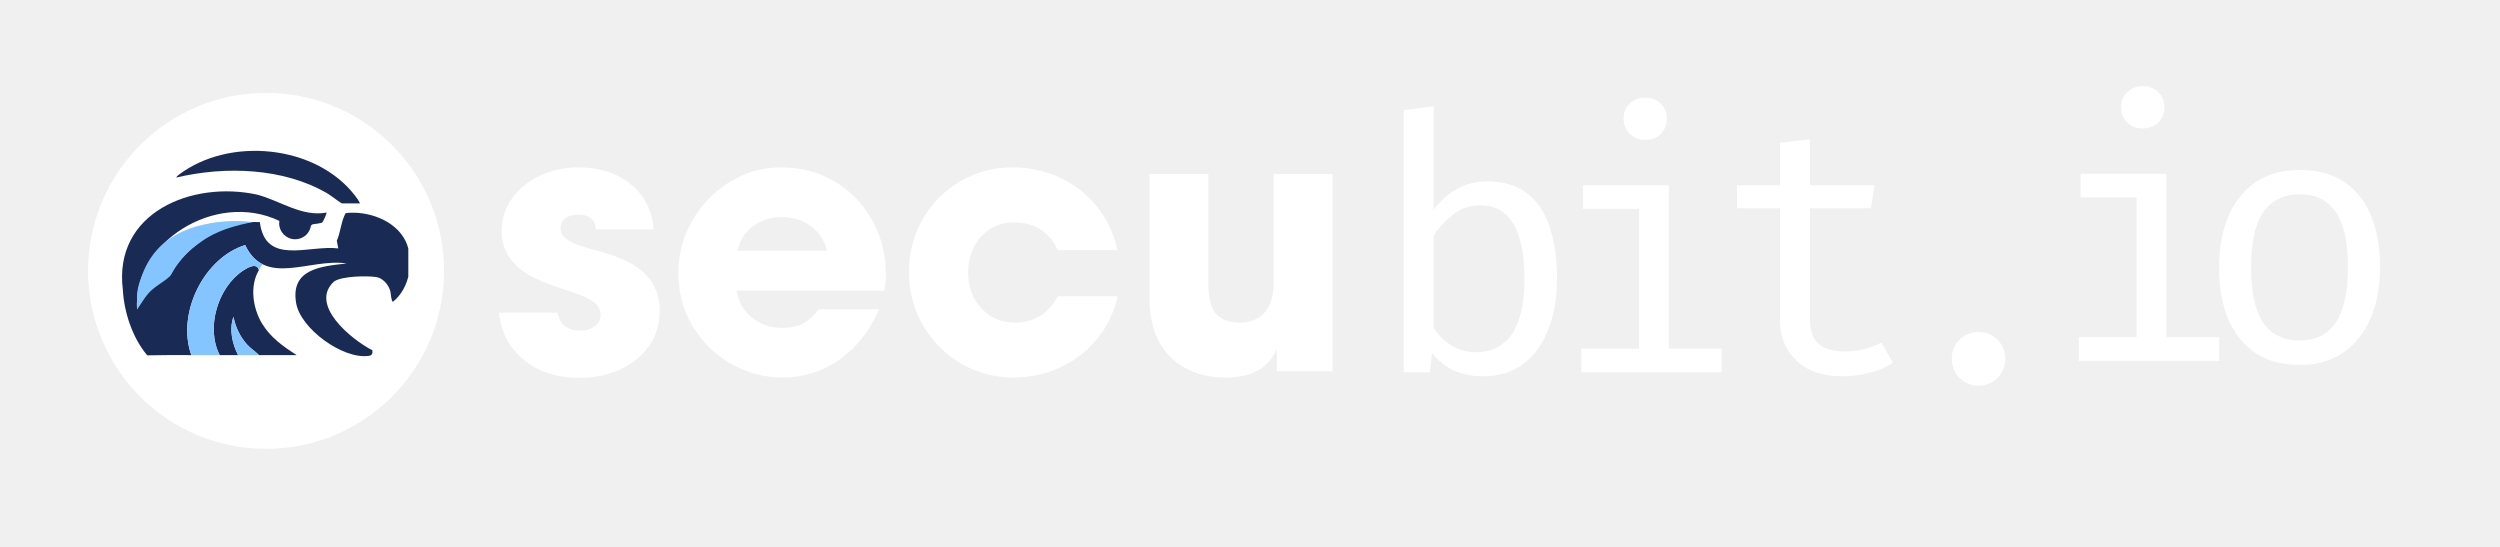
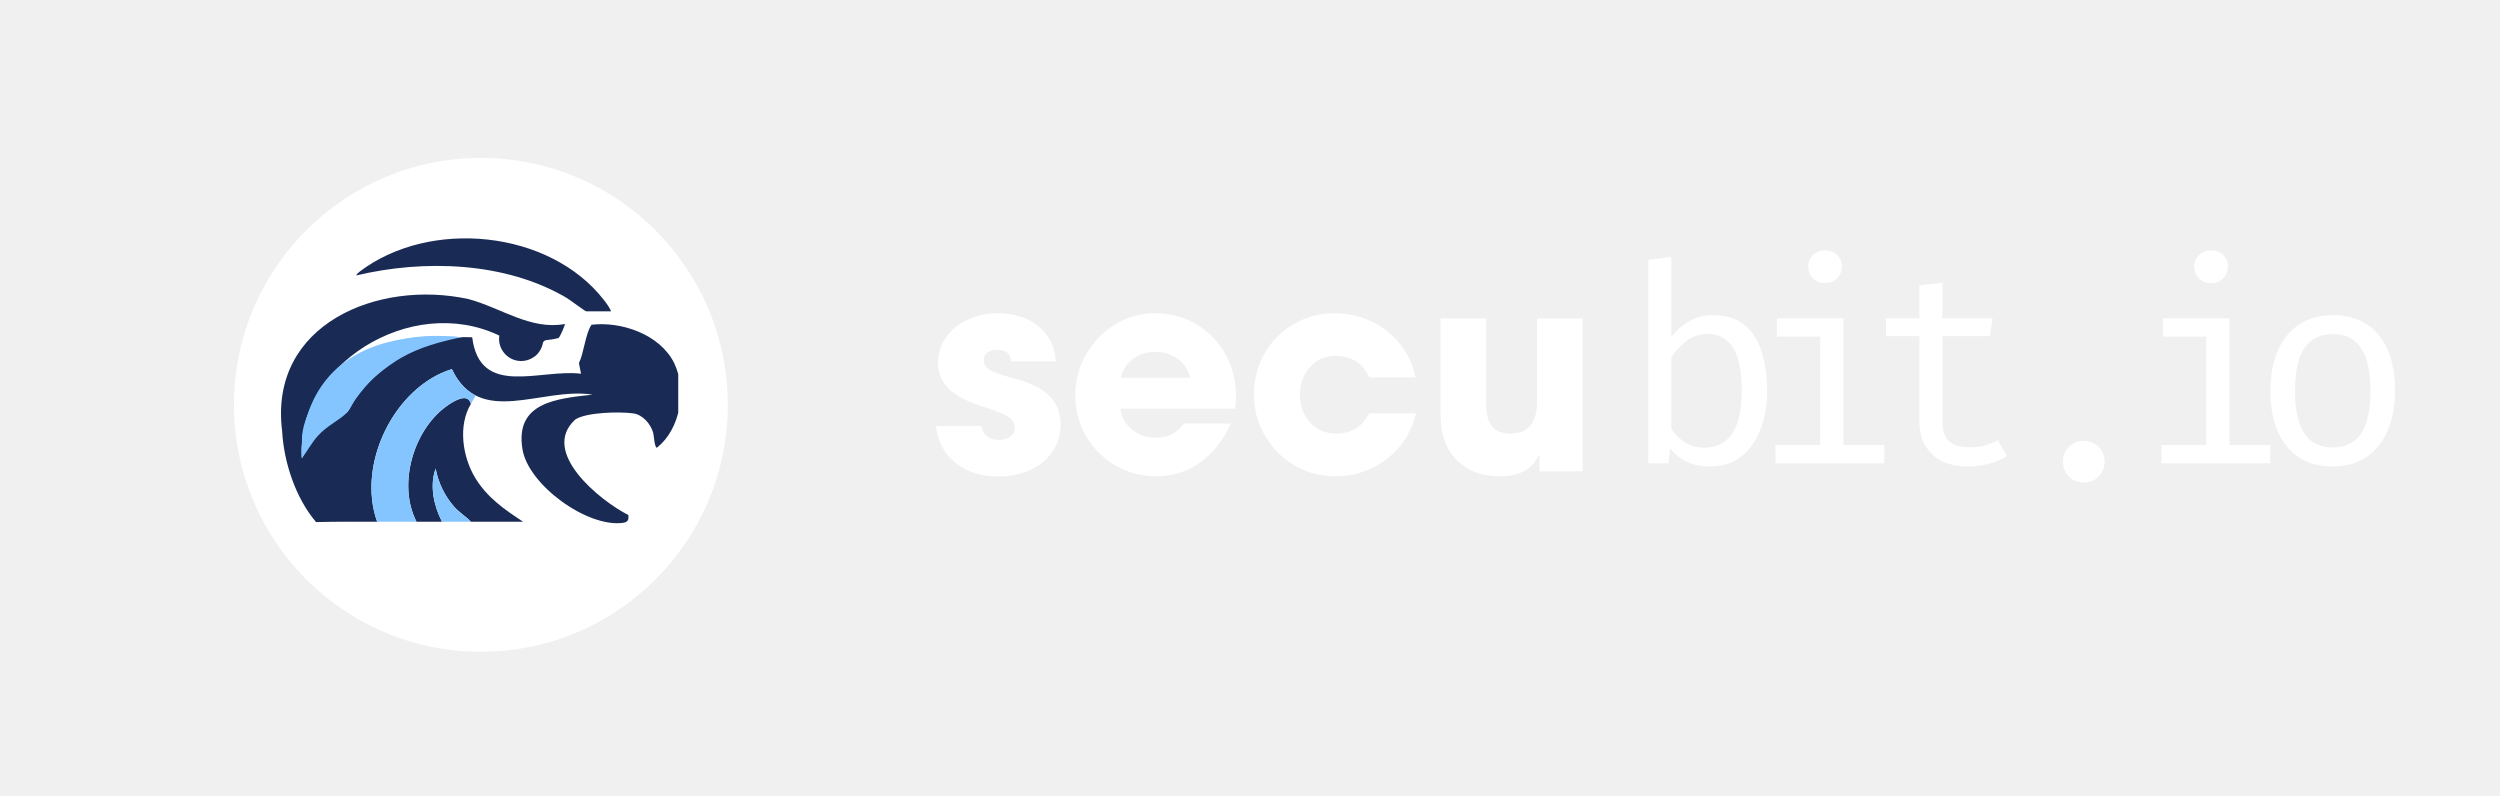
- <svg xmlns="http://www.w3.org/2000/svg" width="320" zoomAndPan="magnify" viewBox="0 0 240 52.5" height="70" preserveAspectRatio="xMidYMid meet" version="1.0">
+ <svg xmlns="http://www.w3.org/2000/svg" width="220" zoomAndPan="magnify" viewBox="0 0 173 52.5" height="70" preserveAspectRatio="xMidYMid meet" version="1.0">
  <defs>
    <g />
-     <clipPath id="d501ed5c73">
-       <path d="M 8.457 8.918 L 42.629 8.918 L 42.629 43.09 L 8.457 43.09 Z M 8.457 8.918 " clip-rule="nonzero" />
+     <clipPath id="4d32b5a9ca">
+       <path d="M 16.191 9.656 L 50.363 9.656 L 50.363 43.828 L 16.191 43.828 Z M 16.191 9.656 " clip-rule="nonzero" />
    </clipPath>
-     <clipPath id="812c275e8e">
-       <path d="M 25.543 8.918 C 16.109 8.918 8.457 16.566 8.457 26.004 C 8.457 35.438 16.109 43.09 25.543 43.09 C 34.98 43.09 42.629 35.438 42.629 26.004 C 42.629 16.566 34.98 8.918 25.543 8.918 Z M 25.543 8.918 " clip-rule="nonzero" />
+     <clipPath id="6fce65961b">
+       <path d="M 33.277 9.656 C 23.84 9.656 16.191 17.309 16.191 26.742 C 16.191 36.18 23.84 43.828 33.277 43.828 C 42.711 43.828 50.363 36.18 50.363 26.742 C 50.363 17.309 42.711 9.656 33.277 9.656 Z M 33.277 9.656 " clip-rule="nonzero" />
    </clipPath>
-     <clipPath id="d1af9ca53d">
-       <path d="M 0.457 0.918 L 34.629 0.918 L 34.629 35.09 L 0.457 35.09 Z M 0.457 0.918 " clip-rule="nonzero" />
+     <clipPath id="cda994c560">
+       <path d="M 19.445 19 L 46.934 19 L 46.934 35 L 19.445 35 Z M 19.445 19 " clip-rule="nonzero" />
    </clipPath>
-     <clipPath id="c99f66cdef">
-       <path d="M 17.543 0.918 C 8.109 0.918 0.457 8.566 0.457 18.004 C 0.457 27.438 8.109 35.09 17.543 35.09 C 26.98 35.09 34.629 27.438 34.629 18.004 C 34.629 8.566 26.98 0.918 17.543 0.918 Z M 17.543 0.918 " clip-rule="nonzero" />
-     </clipPath>
-     <clipPath id="28d8ca670a">
-       <rect x="0" width="35" y="0" height="36" />
-     </clipPath>
-     <clipPath id="72722251ae">
-       <path d="M 11.711 18 L 39.199 18 L 39.199 34.539 L 11.711 34.539 Z M 11.711 18 " clip-rule="nonzero" />
-     </clipPath>
-     <clipPath id="a3b90ab80b">
-       <path d="M 20 25 L 29 25 L 29 34.539 L 20 34.539 Z M 20 25 " clip-rule="nonzero" />
-     </clipPath>
-     <clipPath id="afadf6ded2">
-       <path d="M 16 14.48 L 35 14.48 L 35 20 L 16 20 Z M 16 14.48 " clip-rule="nonzero" />
-     </clipPath>
-     <clipPath id="78b363b8e2">
-       <path d="M 22 30 L 25 30 L 25 34.539 L 22 34.539 Z M 22 30 " clip-rule="nonzero" />
-     </clipPath>
-     <clipPath id="6280bc0ae9">
-       <path d="M 17 23 L 26 23 L 26 34.539 L 17 34.539 Z M 17 23 " clip-rule="nonzero" />
-     </clipPath>
-     <clipPath id="b674906709">
-       <rect x="0" width="85" y="0" height="36" />
-     </clipPath>
-     <clipPath id="f2088d6436">
-       <rect x="0" width="36" y="0" height="46" />
-     </clipPath>
-     <clipPath id="ccb734b728">
-       <rect x="0" width="15" y="0" height="40" />
+     <clipPath id="f2a1b78940">
+       <path d="M 24 15.223 L 43 15.223 L 43 21 L 24 21 Z M 24 15.223 " clip-rule="nonzero" />
    </clipPath>
  </defs>
-   <g clip-path="url(#d501ed5c73)">
-     <g clip-path="url(#812c275e8e)">
-       <g transform="matrix(1, 0, 0, 1, 8, 8)">
-         <g clip-path="url(#28d8ca670a)">
-           <g clip-path="url(#d1af9ca53d)">
-             <g clip-path="url(#c99f66cdef)">
-               <path fill="#ffffff" d="M 0.457 0.918 L 34.629 0.918 L 34.629 35.09 L 0.457 35.09 Z M 0.457 0.918 " fill-opacity="1" fill-rule="nonzero" />
-             </g>
-           </g>
-         </g>
-       </g>
+   <g clip-path="url(#4d32b5a9ca)">
+     <g clip-path="url(#6fce65961b)">
+       <path fill="#ffffff" d="M 16.191 9.656 L 50.363 9.656 L 50.363 43.828 L 16.191 43.828 Z M 16.191 9.656 " fill-opacity="1" fill-rule="nonzero" />
    </g>
  </g>
-   <g clip-path="url(#72722251ae)">
-     <path fill="#192b55" d="M 38.93 23.129 C 37.941 21.113 35.266 20.215 33.203 20.457 C 32.785 21.035 32.668 22.43 32.332 23.109 L 32.477 23.848 C 29.645 23.496 25.477 25.539 24.945 21.324 C 19.43 21.027 16.031 26.484 16.258 26.535 C 14.414 26.953 13.156 29.691 13.156 29.691 C 12.746 23.316 20.664 18.258 26.82 21.207 C 26.809 21.281 26.801 21.355 26.801 21.434 C 26.801 22.281 27.488 22.969 28.336 22.969 C 28.66 22.969 28.961 22.867 29.207 22.695 C 29.305 22.633 29.395 22.555 29.48 22.461 C 29.484 22.453 29.488 22.449 29.492 22.441 C 29.676 22.23 29.801 21.969 29.848 21.676 C 30.008 21.43 30.121 21.586 30.918 21.375 C 31.027 21.301 31.391 20.441 31.352 20.406 C 28.984 20.844 26.914 19.277 24.699 18.688 C 18.453 17.312 10.863 20.402 11.793 27.809 C 11.906 29.977 12.73 32.465 14.137 34.113 C 15.543 34.078 16.957 34.086 18.367 34.09 C 16.93 30.078 19.586 24.75 23.535 23.527 C 25.461 27.602 29.746 24.75 33.277 25.293 C 30.836 25.57 27.895 25.801 28.422 29.055 C 28.801 31.523 32.906 34.516 35.395 34.164 C 35.719 34.117 35.789 33.945 35.746 33.625 C 33.773 32.621 29.621 29.258 32.078 27.016 C 32.836 26.504 35.195 26.461 36.102 26.594 C 36.754 26.688 37.301 27.328 37.469 27.945 C 37.52 28.121 37.559 28.961 37.723 28.969 C 39.348 27.688 39.812 24.969 38.93 23.129 Z M 38.93 23.129 " fill-opacity="1" fill-rule="nonzero" />
+   <g clip-path="url(#cda994c560)">
+     <path fill="#192b55" d="M 46.664 23.871 C 45.672 21.855 42.996 20.957 40.934 21.199 C 40.52 21.777 40.402 23.172 40.062 23.852 L 40.207 24.59 C 37.375 24.234 33.207 26.281 32.676 22.066 C 27.16 21.77 23.766 27.227 23.988 27.277 C 22.145 27.695 20.887 30.434 20.887 30.434 C 20.477 24.059 28.395 19 34.551 21.949 C 34.543 22.023 34.535 22.098 34.535 22.176 C 34.535 23.023 35.223 23.711 36.066 23.711 C 36.391 23.711 36.691 23.609 36.938 23.438 C 37.035 23.375 37.129 23.297 37.211 23.203 C 37.215 23.195 37.219 23.188 37.223 23.184 C 37.406 22.973 37.531 22.711 37.578 22.418 C 37.738 22.172 37.852 22.328 38.652 22.117 C 38.758 22.039 39.125 21.184 39.086 21.148 C 36.719 21.586 34.648 20.02 32.43 19.426 C 26.184 18.055 18.594 21.145 19.523 28.551 C 19.637 30.719 20.465 33.207 21.871 34.855 C 23.273 34.82 24.688 34.828 26.098 34.832 C 24.66 30.82 27.32 25.488 31.27 24.27 C 33.191 28.34 37.48 25.488 41.008 26.035 C 38.566 26.312 35.625 26.543 36.152 29.797 C 36.531 32.266 40.641 35.258 43.125 34.906 C 43.453 34.859 43.52 34.688 43.48 34.367 C 41.508 33.363 37.352 30 39.809 27.758 C 40.57 27.246 42.93 27.203 43.832 27.336 C 44.484 27.43 45.031 28.07 45.203 28.688 C 45.25 28.863 45.293 29.703 45.457 29.711 C 47.078 28.43 47.547 25.711 46.66 23.871 Z M 46.664 23.871 " fill-opacity="1" fill-rule="nonzero" />
  </g>
-   <g clip-path="url(#a3b90ab80b)">
-     <path fill="#192b55" d="M 24.859 25.93 C 23.949 27.434 24.273 29.598 25.145 31.043 C 25.973 32.41 27.164 33.234 28.469 34.09 C 27.266 34.094 26.059 34.09 24.859 34.09 C 24.492 33.707 24.055 33.457 23.695 33.051 C 23.039 32.309 22.598 31.379 22.414 30.41 C 21.984 31.609 22.293 32.988 22.855 34.09 C 22.27 34.09 21.68 34.09 21.09 34.09 C 19.734 31.473 20.914 27.574 23.34 25.973 C 23.777 25.688 24.648 25.176 24.859 25.93 Z M 24.859 25.93 " fill-opacity="1" fill-rule="nonzero" />
+   <path fill="#192b55" d="M 32.59 26.672 C 31.68 28.176 32.008 30.34 32.879 31.785 C 33.703 33.152 34.895 33.973 36.199 34.832 C 34.996 34.836 33.793 34.832 32.59 34.832 C 32.227 34.449 31.785 34.199 31.426 33.793 C 30.773 33.051 30.328 32.121 30.145 31.152 C 29.715 32.352 30.023 33.73 30.586 34.832 C 30 34.832 29.41 34.832 28.824 34.832 C 27.469 32.215 28.645 28.316 31.07 26.715 C 31.512 26.426 32.379 25.918 32.59 26.672 Z M 32.59 26.672 " fill-opacity="1" fill-rule="nonzero" />
+   <g clip-path="url(#f2a1b78940)">
+     <path fill="#192b55" d="M 42.289 20.27 L 40.566 20.27 C 40.484 20.27 39.414 19.457 39.188 19.328 C 34.961 16.84 29.332 16.672 24.652 17.789 C 24.691 17.68 24.809 17.586 24.898 17.516 C 29.75 13.836 38.051 14.641 41.809 19.512 C 41.977 19.727 42.188 20.02 42.289 20.27 Z M 42.289 20.27 " fill-opacity="1" fill-rule="nonzero" />
  </g>
-   <g clip-path="url(#afadf6ded2)">
-     <path fill="#192b55" d="M 34.559 19.527 L 32.836 19.527 C 32.75 19.527 31.68 18.715 31.457 18.586 C 27.23 16.098 21.598 15.93 16.922 17.047 C 16.961 16.938 17.074 16.844 17.168 16.773 C 22.02 13.098 30.316 13.898 34.074 18.77 C 34.242 18.988 34.457 19.277 34.559 19.527 Z M 34.559 19.527 " fill-opacity="1" fill-rule="nonzero" />
-   </g>
-   <path fill="#85c5ff" d="M 24.219 21.32 C 22.773 21.617 21.32 22.004 20.031 22.742 C 19.031 23.32 17.691 24.398 17.012 25.328 C 16.758 25.672 16.562 26.246 16.289 26.527 C 15.758 27.074 14.887 27.438 14.242 28.168 C 13.828 28.641 13.539 29.191 13.164 29.688 L 13.164 28.367 C 13.164 26.922 14.402 24.848 15.328 23.77 C 15.52 23.805 15.57 23.691 15.691 23.609 C 18.535 21.582 20.676 20.977 24.219 21.32 Z M 24.219 21.32 " fill-opacity="1" fill-rule="nonzero" />
-   <g clip-path="url(#78b363b8e2)">
-     <path fill="#85c5ff" d="M 24.859 34.09 C 24.191 34.09 23.523 34.09 22.855 34.09 C 22.293 32.988 21.984 31.609 22.414 30.41 C 22.598 31.383 23.039 32.309 23.695 33.051 C 24.055 33.461 24.492 33.707 24.859 34.09 Z M 24.859 34.09 " fill-opacity="1" fill-rule="nonzero" />
-   </g>
-   <path fill="#85c5ff" d="M 13.156 29.691 C 13.156 29.691 12.297 20.422 24.215 21.32 C 24.215 21.32 19.359 21.281 16.281 26.531 C 16.281 26.531 14.512 26.715 13.156 29.691 Z M 13.156 29.691 " fill-opacity="1" fill-rule="nonzero" />
-   <g clip-path="url(#6280bc0ae9)">
-     <path fill="#85c5ff" d="M 24.426 24.812 C 24.355 24.75 24.297 24.695 24.258 24.648 C 24.219 24.609 24.184 24.559 24.145 24.504 C 23.922 24.234 23.719 23.914 23.539 23.527 C 19.734 24.703 17.129 29.691 18.227 33.645 C 18.27 33.793 18.316 33.941 18.367 34.09 C 19.273 34.094 20.184 34.09 21.094 34.09 C 19.738 31.473 20.914 27.574 23.344 25.973 C 23.781 25.688 24.648 25.176 24.859 25.93 C 24.914 25.836 25.035 25.594 25.199 25.363 C 25.176 25.352 25.148 25.336 25.121 25.32 C 24.875 25.188 24.645 25.02 24.426 24.809 Z M 24.426 24.812 " fill-opacity="1" fill-rule="nonzero" />
-   </g>
-   <g transform="matrix(1, 0, 0, 1, 46, 9)">
-     <g clip-path="url(#b674906709)">
-       <g fill="#ffffff" fill-opacity="1">
-         <g transform="translate(1.093061, 26.63257)">
-           <g>
-             <path d="M 8.359 -15.031 C 7.879 -15.031 7.484 -14.91 7.172 -14.672 C 6.867 -14.43 6.719 -14.133 6.719 -13.781 C 6.719 -13.281 6.973 -12.867 7.484 -12.547 C 7.992 -12.223 8.922 -11.895 10.266 -11.562 C 12.441 -10.988 13.977 -10.238 14.875 -9.312 C 15.781 -8.395 16.234 -7.223 16.234 -5.797 C 16.234 -4.504 15.891 -3.375 15.203 -2.406 C 14.523 -1.438 13.598 -0.688 12.422 -0.156 C 11.254 0.375 9.957 0.641 8.531 0.641 C 6.383 0.641 4.613 0.07 3.219 -1.062 C 1.82 -2.195 1.02 -3.719 0.812 -5.625 L 6.438 -5.625 C 6.531 -5.051 6.766 -4.617 7.141 -4.328 C 7.516 -4.035 8 -3.891 8.594 -3.891 C 9.113 -3.891 9.57 -4.023 9.969 -4.297 C 10.363 -4.566 10.562 -4.922 10.562 -5.359 C 10.562 -5.898 10.328 -6.336 9.859 -6.672 C 9.398 -7.016 8.477 -7.406 7.094 -7.844 C 4.844 -8.52 3.273 -9.312 2.391 -10.219 C 1.504 -11.133 1.062 -12.195 1.062 -13.406 C 1.062 -14.602 1.398 -15.672 2.078 -16.609 C 2.766 -17.555 3.672 -18.285 4.797 -18.797 C 5.922 -19.305 7.117 -19.562 8.391 -19.562 C 10.453 -19.562 12.141 -19.023 13.453 -17.953 C 14.773 -16.891 15.508 -15.441 15.656 -13.609 L 10.094 -13.609 C 10.07 -14.555 9.492 -15.031 8.359 -15.031 Z M 8.359 -15.031 " />
-           </g>
-         </g>
-       </g>
-       <g fill="#ffffff" fill-opacity="1">
-         <g transform="translate(18.10675, 26.63257)">
-           <g>
-             <path d="M 11.047 -4.156 C 11.797 -4.156 12.438 -4.297 12.969 -4.578 C 13.508 -4.867 14.016 -5.32 14.484 -5.938 L 20.281 -5.938 C 19.375 -3.863 18.109 -2.254 16.484 -1.109 C 14.859 0.035 13.047 0.609 11.047 0.609 C 9.254 0.609 7.586 0.164 6.047 -0.719 C 4.516 -1.602 3.289 -2.812 2.375 -4.344 C 1.469 -5.875 1.016 -7.562 1.016 -9.406 C 1.016 -11.207 1.457 -12.883 2.344 -14.438 C 3.238 -16 4.441 -17.242 5.953 -18.172 C 7.461 -19.098 9.125 -19.562 10.938 -19.562 C 12.801 -19.562 14.492 -19.109 16.016 -18.203 C 17.547 -17.297 18.75 -16.055 19.625 -14.484 C 20.5 -12.922 20.938 -11.172 20.938 -9.234 C 20.938 -8.691 20.891 -8.191 20.797 -7.734 L 6.609 -7.734 C 6.773 -6.672 7.266 -5.805 8.078 -5.141 C 8.898 -4.484 9.891 -4.156 11.047 -4.156 Z M 10.938 -14.797 C 9.895 -14.797 8.977 -14.504 8.188 -13.922 C 7.406 -13.348 6.906 -12.562 6.688 -11.562 L 15.281 -11.562 C 15.051 -12.539 14.539 -13.32 13.75 -13.906 C 12.969 -14.5 12.031 -14.797 10.938 -14.797 Z M 10.938 -14.797 " />
-           </g>
-         </g>
-       </g>
-       <g fill="#ffffff" fill-opacity="1">
-         <g transform="translate(40.13249, 26.63257)">
-           <g>
-             <path d="M 11.188 -14.281 C 9.914 -14.281 8.867 -13.82 8.047 -12.906 C 7.223 -11.988 6.812 -10.848 6.812 -9.484 C 6.812 -8.086 7.234 -6.938 8.078 -6.031 C 8.922 -5.125 10 -4.672 11.312 -4.672 C 13.156 -4.672 14.52 -5.508 15.406 -7.188 L 21.172 -7.188 C 20.805 -5.625 20.141 -4.254 19.172 -3.078 C 18.211 -1.91 17.035 -1.004 15.641 -0.359 C 14.254 0.285 12.758 0.609 11.156 0.609 C 9.312 0.609 7.625 0.156 6.094 -0.75 C 4.57 -1.656 3.363 -2.879 2.469 -4.422 C 1.57 -5.973 1.125 -7.672 1.125 -9.516 C 1.125 -11.359 1.566 -13.051 2.453 -14.594 C 3.336 -16.133 4.539 -17.348 6.062 -18.234 C 7.594 -19.117 9.254 -19.562 11.047 -19.562 C 12.68 -19.562 14.203 -19.234 15.609 -18.578 C 17.023 -17.922 18.211 -16.992 19.172 -15.797 C 20.141 -14.609 20.797 -13.219 21.141 -11.625 L 15.406 -11.625 C 14.594 -13.395 13.188 -14.281 11.188 -14.281 Z M 11.188 -14.281 " />
-           </g>
-         </g>
-       </g>
-       <g fill="#ffffff" fill-opacity="1">
-         <g transform="translate(62.36279, 26.63257)">
-           <g>
-             <path d="M 14.156 -2.016 C 13.738 -1.129 13.133 -0.469 12.344 -0.031 C 11.551 0.395 10.531 0.609 9.281 0.609 C 7.133 0.609 5.379 -0.039 4.016 -1.344 C 2.66 -2.656 1.984 -4.594 1.984 -7.156 L 1.984 -18.922 L 7.641 -18.922 L 7.641 -8.312 C 7.641 -7.062 7.875 -6.141 8.344 -5.547 C 8.82 -4.961 9.598 -4.672 10.672 -4.672 C 11.711 -4.672 12.508 -5 13.062 -5.656 C 13.625 -6.312 13.906 -7.234 13.906 -8.422 L 13.906 -18.922 L 19.562 -18.922 L 19.562 0 L 14.219 0 L 14.219 -2.016 Z M 14.156 -2.016 " />
-           </g>
-         </g>
+   <path fill="#85c5ff" d="M 31.949 22.062 C 30.504 22.359 29.051 22.746 27.766 23.484 C 26.762 24.059 25.426 25.141 24.742 26.07 C 24.488 26.414 24.293 26.988 24.02 27.27 C 23.488 27.816 22.617 28.18 21.977 28.91 C 21.559 29.379 21.27 29.934 20.895 30.43 L 20.895 29.109 C 20.895 27.664 22.133 25.59 23.059 24.508 C 23.25 24.547 23.305 24.434 23.422 24.352 C 26.266 22.324 28.406 21.719 31.949 22.062 Z M 31.949 22.062 " fill-opacity="1" fill-rule="nonzero" />
+   <path fill="#85c5ff" d="M 32.59 34.832 C 31.926 34.832 31.254 34.832 30.586 34.832 C 30.023 33.73 29.715 32.352 30.145 31.152 C 30.328 32.121 30.773 33.051 31.426 33.793 C 31.785 34.203 32.227 34.449 32.59 34.832 Z M 32.59 34.832 " fill-opacity="1" fill-rule="nonzero" />
+   <path fill="#85c5ff" d="M 20.887 30.434 C 20.887 30.434 20.031 21.164 31.949 22.062 C 31.949 22.062 27.09 22.02 24.012 27.273 C 24.012 27.273 22.242 27.457 20.887 30.434 Z M 20.887 30.434 " fill-opacity="1" fill-rule="nonzero" />
+   <path fill="#85c5ff" d="M 32.156 25.551 C 32.09 25.492 32.027 25.438 31.988 25.391 C 31.953 25.352 31.914 25.301 31.875 25.246 C 31.652 24.977 31.449 24.656 31.27 24.27 C 27.465 25.445 24.859 30.434 25.957 34.387 C 26 34.535 26.047 34.684 26.098 34.832 C 27.004 34.836 27.918 34.832 28.824 34.832 C 27.469 32.215 28.645 28.316 31.074 26.715 C 31.512 26.426 32.379 25.918 32.59 26.672 C 32.645 26.578 32.766 26.336 32.93 26.102 C 32.906 26.094 32.883 26.078 32.852 26.062 C 32.605 25.93 32.375 25.762 32.156 25.551 Z M 32.156 25.551 " fill-opacity="1" fill-rule="nonzero" />
+   <g fill="#ffffff" fill-opacity="1">
+     <g transform="translate(64.31641, 31.34093)">
+       <g>
+         <path d="M 4.672 -8.406 C 4.398 -8.406 4.176 -8.336 4 -8.203 C 3.832 -8.066 3.75 -7.898 3.75 -7.703 C 3.75 -7.422 3.891 -7.191 4.172 -7.016 C 4.461 -6.836 4.984 -6.656 5.734 -6.469 C 6.953 -6.145 7.812 -5.723 8.312 -5.203 C 8.82 -4.691 9.078 -4.035 9.078 -3.234 C 9.078 -2.516 8.883 -1.883 8.5 -1.344 C 8.125 -0.801 7.609 -0.379 6.953 -0.078 C 6.297 0.211 5.566 0.359 4.766 0.359 C 3.566 0.359 2.578 0.039 1.797 -0.594 C 1.016 -1.227 0.566 -2.078 0.453 -3.141 L 3.609 -3.141 C 3.648 -2.828 3.773 -2.586 3.984 -2.422 C 4.203 -2.254 4.473 -2.172 4.797 -2.172 C 5.098 -2.172 5.359 -2.242 5.578 -2.391 C 5.797 -2.547 5.906 -2.75 5.906 -3 C 5.906 -3.301 5.773 -3.547 5.516 -3.734 C 5.254 -3.922 4.738 -4.141 3.969 -4.391 C 2.707 -4.766 1.828 -5.207 1.328 -5.719 C 0.836 -6.227 0.594 -6.816 0.594 -7.484 C 0.594 -8.16 0.781 -8.758 1.156 -9.281 C 1.539 -9.812 2.047 -10.219 2.672 -10.5 C 3.305 -10.789 3.977 -10.938 4.688 -10.938 C 5.844 -10.938 6.789 -10.641 7.531 -10.047 C 8.27 -9.453 8.676 -8.641 8.75 -7.609 L 5.641 -7.609 C 5.629 -8.141 5.305 -8.406 4.672 -8.406 Z M 4.672 -8.406 " />
      </g>
    </g>
  </g>
  <g fill="#ffffff" fill-opacity="1">
-     <g transform="translate(131.3354, 35.7366)">
+     <g transform="translate(73.83025, 31.34093)">
      <g>
-         <path d="M 6.297 -15.609 C 6.953 -16.473 7.707 -17.141 8.562 -17.609 C 9.426 -18.086 10.375 -18.328 11.406 -18.328 C 13.008 -18.328 14.305 -17.938 15.297 -17.156 C 16.285 -16.383 17.004 -15.297 17.453 -13.891 C 17.91 -12.492 18.141 -10.859 18.141 -8.984 C 18.141 -7.172 17.863 -5.555 17.312 -4.141 C 16.77 -2.734 15.973 -1.625 14.922 -0.812 C 13.867 -0.008 12.57 0.391 11.031 0.391 C 8.945 0.391 7.316 -0.359 6.141 -1.859 L 5.938 0 L 3.422 0 L 3.422 -25.172 L 6.297 -25.531 Z M 10.344 -1.922 C 11.844 -1.922 12.992 -2.5 13.797 -3.656 C 14.609 -4.82 15.016 -6.602 15.016 -9 C 15.016 -10.57 14.852 -11.875 14.531 -12.906 C 14.219 -13.945 13.742 -14.727 13.109 -15.25 C 12.484 -15.77 11.711 -16.031 10.797 -16.031 C 9.797 -16.031 8.914 -15.727 8.156 -15.125 C 7.395 -14.531 6.773 -13.867 6.297 -13.141 L 6.297 -4.25 C 6.754 -3.539 7.336 -2.973 8.047 -2.547 C 8.766 -2.129 9.531 -1.922 10.344 -1.922 Z M 10.344 -1.922 " />
+         <path d="M 6.172 -2.328 C 6.598 -2.328 6.957 -2.406 7.25 -2.562 C 7.551 -2.719 7.836 -2.969 8.109 -3.312 L 11.344 -3.312 C 10.832 -2.156 10.125 -1.254 9.219 -0.609 C 8.312 0.023 7.297 0.344 6.172 0.344 C 5.172 0.344 4.238 0.098 3.375 -0.391 C 2.52 -0.891 1.836 -1.566 1.328 -2.422 C 0.828 -3.285 0.578 -4.234 0.578 -5.266 C 0.578 -6.266 0.82 -7.195 1.312 -8.062 C 1.812 -8.938 2.484 -9.633 3.328 -10.156 C 4.172 -10.676 5.102 -10.938 6.125 -10.938 C 7.164 -10.938 8.109 -10.68 8.953 -10.172 C 9.805 -9.672 10.477 -8.977 10.969 -8.094 C 11.457 -7.219 11.703 -6.242 11.703 -5.172 C 11.703 -4.859 11.676 -4.578 11.625 -4.328 L 3.703 -4.328 C 3.785 -3.734 4.055 -3.25 4.516 -2.875 C 4.973 -2.508 5.523 -2.328 6.172 -2.328 Z M 6.125 -8.266 C 5.539 -8.266 5.023 -8.102 4.578 -7.781 C 4.141 -7.457 3.859 -7.02 3.734 -6.469 L 8.547 -6.469 C 8.41 -7.008 8.125 -7.441 7.688 -7.766 C 7.25 -8.098 6.727 -8.266 6.125 -8.266 Z M 6.125 -8.266 " />
      </g>
    </g>
  </g>
  <g fill="#ffffff" fill-opacity="1">
-     <g transform="translate(147.6924, 35.7366)">
+     <g transform="translate(86.14675, 31.34093)">
      <g>
-         <path d="M 12.516 -17.953 L 12.516 -2.266 L 17.578 -2.266 L 17.578 0 L 4.109 0 L 4.109 -2.266 L 9.656 -2.266 L 9.656 -15.688 L 4.281 -15.688 L 4.281 -17.953 Z M 10.234 -26.359 C 10.867 -26.359 11.375 -26.164 11.75 -25.781 C 12.133 -25.395 12.328 -24.922 12.328 -24.359 C 12.328 -23.773 12.133 -23.285 11.75 -22.891 C 11.375 -22.504 10.867 -22.312 10.234 -22.312 C 9.629 -22.312 9.133 -22.504 8.75 -22.891 C 8.363 -23.285 8.172 -23.773 8.172 -24.359 C 8.172 -24.922 8.363 -25.395 8.75 -25.781 C 9.133 -26.164 9.629 -26.359 10.234 -26.359 Z M 10.234 -26.359 " />
+         <path d="M 6.25 -7.984 C 5.539 -7.984 4.957 -7.723 4.5 -7.203 C 4.039 -6.691 3.812 -6.055 3.812 -5.297 C 3.812 -4.523 4.047 -3.883 4.516 -3.375 C 4.984 -2.863 5.586 -2.609 6.328 -2.609 C 7.359 -2.609 8.117 -3.078 8.609 -4.016 L 11.844 -4.016 C 11.633 -3.141 11.258 -2.375 10.719 -1.719 C 10.176 -1.07 9.52 -0.566 8.75 -0.203 C 7.977 0.16 7.141 0.344 6.234 0.344 C 5.203 0.344 4.258 0.086 3.406 -0.422 C 2.562 -0.93 1.883 -1.617 1.375 -2.484 C 0.875 -3.348 0.625 -4.289 0.625 -5.312 C 0.625 -6.344 0.867 -7.289 1.359 -8.156 C 1.859 -9.02 2.535 -9.695 3.391 -10.188 C 4.242 -10.688 5.172 -10.938 6.172 -10.938 C 7.086 -10.938 7.938 -10.754 8.719 -10.391 C 9.508 -10.023 10.176 -9.504 10.719 -8.828 C 11.258 -8.16 11.625 -7.383 11.812 -6.5 L 8.609 -6.5 C 8.16 -7.488 7.375 -7.984 6.25 -7.984 Z M 6.25 -7.984 " />
      </g>
    </g>
  </g>
  <g fill="#ffffff" fill-opacity="1">
-     <g transform="translate(164.0494, 35.7366)">
+     <g transform="translate(98.57765, 31.34093)">
      <g>
-         <path d="M 17.672 -0.906 C 17.055 -0.5 16.312 -0.18 15.438 0.047 C 14.562 0.273 13.707 0.391 12.875 0.391 C 10.938 0.391 9.441 -0.113 8.391 -1.125 C 7.348 -2.133 6.828 -3.438 6.828 -5.031 L 6.828 -15.734 L 2.703 -15.734 L 2.703 -17.953 L 6.828 -17.953 L 6.828 -22.031 L 9.703 -22.359 L 9.703 -17.953 L 15.906 -17.953 L 15.562 -15.734 L 9.703 -15.734 L 9.703 -5.062 C 9.703 -4.062 9.961 -3.301 10.484 -2.781 C 11.016 -2.258 11.895 -2 13.125 -2 C 13.789 -2 14.41 -2.078 14.984 -2.234 C 15.555 -2.391 16.082 -2.594 16.562 -2.844 Z M 17.672 -0.906 " />
+         <path d="M 7.906 -1.125 C 7.676 -0.625 7.336 -0.254 6.891 -0.016 C 6.453 0.223 5.883 0.344 5.188 0.344 C 3.988 0.344 3.008 -0.02 2.25 -0.75 C 1.488 -1.477 1.109 -2.562 1.109 -4 L 1.109 -10.578 L 4.266 -10.578 L 4.266 -4.656 C 4.266 -3.957 4.398 -3.441 4.672 -3.109 C 4.941 -2.773 5.375 -2.609 5.969 -2.609 C 6.551 -2.609 7 -2.789 7.312 -3.156 C 7.625 -3.531 7.781 -4.047 7.781 -4.703 L 7.781 -10.578 L 10.938 -10.578 L 10.938 0 L 7.953 0 L 7.953 -1.125 Z M 7.906 -1.125 " />
      </g>
    </g>
  </g>
-   <g transform="matrix(1, 0, 0, 1, 194, 1)">
-     <g clip-path="url(#f2088d6436)">
-       <g fill="#ffffff" fill-opacity="1">
-         <g transform="translate(1.458168, 33.64011)">
-           <g>
-             <path d="M 12.516 -17.953 L 12.516 -2.266 L 17.578 -2.266 L 17.578 0 L 4.109 0 L 4.109 -2.266 L 9.656 -2.266 L 9.656 -15.688 L 4.281 -15.688 L 4.281 -17.953 Z M 10.234 -26.359 C 10.867 -26.359 11.375 -26.164 11.75 -25.781 C 12.133 -25.395 12.328 -24.922 12.328 -24.359 C 12.328 -23.773 12.133 -23.285 11.75 -22.891 C 11.375 -22.504 10.867 -22.312 10.234 -22.312 C 9.629 -22.312 9.133 -22.504 8.75 -22.891 C 8.363 -23.285 8.172 -23.773 8.172 -24.359 C 8.172 -24.922 8.363 -25.395 8.75 -25.781 C 9.133 -26.164 9.629 -26.359 10.234 -26.359 Z M 10.234 -26.359 " />
-           </g>
-         </g>
-       </g>
-       <g fill="#ffffff" fill-opacity="1">
-         <g transform="translate(16.52768, 33.64011)">
-           <g>
-             <path d="M 10.266 -18.328 C 11.953 -18.328 13.367 -17.941 14.516 -17.172 C 15.66 -16.41 16.52 -15.328 17.094 -13.922 C 17.664 -12.523 17.953 -10.879 17.953 -8.984 C 17.953 -7.148 17.656 -5.531 17.062 -4.125 C 16.469 -2.719 15.598 -1.613 14.453 -0.812 C 13.316 -0.008 11.91 0.391 10.234 0.391 C 8.547 0.391 7.129 0.004 5.984 -0.766 C 4.836 -1.535 3.969 -2.625 3.375 -4.031 C 2.789 -5.438 2.5 -7.078 2.5 -8.953 C 2.5 -10.805 2.797 -12.438 3.391 -13.844 C 3.984 -15.25 4.852 -16.348 6 -17.141 C 7.156 -17.93 8.578 -18.328 10.266 -18.328 Z M 10.266 -15.984 C 8.711 -15.984 7.539 -15.41 6.75 -14.266 C 5.969 -13.129 5.578 -11.359 5.578 -8.953 C 5.578 -6.586 5.961 -4.828 6.734 -3.672 C 7.516 -2.523 8.68 -1.953 10.234 -1.953 C 11.773 -1.953 12.93 -2.523 13.703 -3.672 C 14.484 -4.828 14.875 -6.598 14.875 -8.984 C 14.875 -11.367 14.488 -13.129 13.719 -14.266 C 12.945 -15.41 11.797 -15.984 10.266 -15.984 Z M 10.266 -15.984 " />
-           </g>
-         </g>
+   <g fill="#ffffff" fill-opacity="1">
+     <g transform="translate(112.1403, 30.78596)">
+       <g>
+         <path d="M 3.516 -8.734 C 3.879 -9.211 4.301 -9.582 4.781 -9.844 C 5.27 -10.113 5.801 -10.25 6.375 -10.25 C 7.27 -10.25 7.992 -10.031 8.547 -9.594 C 9.098 -9.164 9.5 -8.555 9.75 -7.766 C 10.008 -6.984 10.141 -6.066 10.141 -5.016 C 10.141 -4.004 9.984 -3.102 9.672 -2.312 C 9.367 -1.531 8.926 -0.91 8.344 -0.453 C 7.758 -0.004 7.035 0.219 6.172 0.219 C 5.004 0.219 4.094 -0.195 3.438 -1.031 L 3.312 0 L 1.922 0 L 1.922 -14.078 L 3.516 -14.281 Z M 5.781 -1.078 C 6.625 -1.078 7.27 -1.398 7.719 -2.047 C 8.164 -2.691 8.391 -3.688 8.391 -5.031 C 8.391 -5.906 8.301 -6.633 8.125 -7.219 C 7.945 -7.801 7.68 -8.234 7.328 -8.516 C 6.984 -8.805 6.551 -8.953 6.031 -8.953 C 5.469 -8.953 4.973 -8.785 4.547 -8.453 C 4.129 -8.117 3.785 -7.75 3.516 -7.344 L 3.516 -2.375 C 3.773 -1.977 4.102 -1.66 4.5 -1.422 C 4.895 -1.191 5.32 -1.078 5.781 -1.078 Z M 5.781 -1.078 " />
      </g>
    </g>
  </g>
-   <g transform="matrix(1, 0, 0, 1, 180, 7)">
-     <g clip-path="url(#ccb734b728)">
-       <g fill="#ffffff" fill-opacity="1">
-         <g transform="translate(1.1819, 29.68142)">
-           <g>
-             <path d="M 6.188 -2.25 C 6.188 -2.727 6.297 -3.16 6.516 -3.547 C 6.742 -3.93 7.051 -4.238 7.438 -4.469 C 7.82 -4.695 8.258 -4.812 8.75 -4.812 C 9.238 -4.812 9.676 -4.695 10.062 -4.469 C 10.457 -4.238 10.766 -3.93 10.984 -3.547 C 11.211 -3.16 11.328 -2.727 11.328 -2.25 C 11.328 -1.77 11.211 -1.332 10.984 -0.938 C 10.766 -0.539 10.457 -0.227 10.062 0 C 9.676 0.227 9.238 0.344 8.75 0.344 C 8.258 0.344 7.82 0.227 7.438 0 C 7.051 -0.227 6.742 -0.539 6.516 -0.938 C 6.297 -1.332 6.188 -1.77 6.188 -2.25 Z M 6.188 -2.25 " />
-           </g>
-         </g>
+   <g fill="#ffffff" fill-opacity="1">
+     <g transform="translate(120.5669, 30.78596)">
+       <g>
+         <path d="M 7 -10.031 L 7 -1.266 L 9.828 -1.266 L 9.828 0 L 2.297 0 L 2.297 -1.266 L 5.391 -1.266 L 5.391 -8.766 L 2.391 -8.766 L 2.391 -10.031 Z M 5.719 -14.734 C 6.07 -14.734 6.352 -14.625 6.562 -14.406 C 6.781 -14.195 6.891 -13.938 6.891 -13.625 C 6.891 -13.301 6.781 -13.023 6.562 -12.797 C 6.352 -12.578 6.07 -12.469 5.719 -12.469 C 5.383 -12.469 5.109 -12.578 4.891 -12.797 C 4.672 -13.023 4.562 -13.301 4.562 -13.625 C 4.562 -13.938 4.672 -14.195 4.891 -14.406 C 5.109 -14.625 5.383 -14.734 5.719 -14.734 Z M 5.719 -14.734 " />
+       </g>
+     </g>
+   </g>
+   <g fill="#ffffff" fill-opacity="1">
+     <g transform="translate(128.9936, 30.78596)">
+       <g>
+         <path d="M 9.891 -0.5 C 9.547 -0.27 9.129 -0.094 8.641 0.031 C 8.148 0.156 7.672 0.219 7.203 0.219 C 6.117 0.219 5.285 -0.062 4.703 -0.625 C 4.117 -1.195 3.828 -1.926 3.828 -2.812 L 3.828 -8.797 L 1.516 -8.797 L 1.516 -10.031 L 3.828 -10.031 L 3.828 -12.312 L 5.422 -12.5 L 5.422 -10.031 L 8.891 -10.031 L 8.703 -8.797 L 5.422 -8.797 L 5.422 -2.828 C 5.422 -2.266 5.566 -1.836 5.859 -1.547 C 6.16 -1.254 6.656 -1.109 7.344 -1.109 C 7.719 -1.109 8.062 -1.148 8.375 -1.234 C 8.695 -1.328 8.992 -1.445 9.266 -1.594 Z M 9.891 -0.5 " />
+       </g>
+     </g>
+   </g>
+   <g fill="#ffffff" fill-opacity="1">
+     <g transform="translate(147.2802, 30.78596)">
+       <g>
+         <path d="M 7 -10.031 L 7 -1.266 L 9.828 -1.266 L 9.828 0 L 2.297 0 L 2.297 -1.266 L 5.391 -1.266 L 5.391 -8.766 L 2.391 -8.766 L 2.391 -10.031 Z M 5.719 -14.734 C 6.07 -14.734 6.352 -14.625 6.562 -14.406 C 6.781 -14.195 6.891 -13.938 6.891 -13.625 C 6.891 -13.301 6.781 -13.023 6.562 -12.797 C 6.352 -12.578 6.07 -12.469 5.719 -12.469 C 5.383 -12.469 5.109 -12.578 4.891 -12.797 C 4.672 -13.023 4.562 -13.301 4.562 -13.625 C 4.562 -13.938 4.672 -14.195 4.891 -14.406 C 5.109 -14.625 5.383 -14.734 5.719 -14.734 Z M 5.719 -14.734 " />
+       </g>
+     </g>
+   </g>
+   <g fill="#ffffff" fill-opacity="1">
+     <g transform="translate(155.7069, 30.78596)">
+       <g>
+         <path d="M 5.734 -10.25 C 6.68 -10.25 7.473 -10.031 8.109 -9.594 C 8.754 -9.164 9.234 -8.562 9.547 -7.781 C 9.867 -7 10.031 -6.078 10.031 -5.016 C 10.031 -3.992 9.863 -3.086 9.531 -2.297 C 9.207 -1.516 8.723 -0.898 8.078 -0.453 C 7.441 -0.004 6.656 0.219 5.719 0.219 C 4.781 0.219 3.988 0.004 3.344 -0.422 C 2.707 -0.859 2.223 -1.469 1.891 -2.25 C 1.566 -3.039 1.406 -3.957 1.406 -5 C 1.406 -6.039 1.566 -6.953 1.891 -7.734 C 2.223 -8.523 2.711 -9.141 3.359 -9.578 C 4.004 -10.023 4.797 -10.25 5.734 -10.25 Z M 5.734 -8.938 C 4.867 -8.938 4.211 -8.617 3.766 -7.984 C 3.328 -7.348 3.109 -6.352 3.109 -5 C 3.109 -3.676 3.328 -2.691 3.766 -2.047 C 4.203 -1.41 4.852 -1.094 5.719 -1.094 C 6.582 -1.094 7.234 -1.41 7.672 -2.047 C 8.109 -2.691 8.328 -3.68 8.328 -5.016 C 8.328 -6.359 8.109 -7.348 7.672 -7.984 C 7.242 -8.617 6.598 -8.938 5.734 -8.938 Z M 5.734 -8.938 " />
+       </g>
+     </g>
+   </g>
+   <g fill="#ffffff" fill-opacity="1">
+     <g transform="translate(139.2971, 31.92743)">
+       <g>
+         <path d="M 3.453 -1.266 C 3.453 -1.523 3.516 -1.766 3.641 -1.984 C 3.773 -2.203 3.945 -2.375 4.156 -2.5 C 4.375 -2.625 4.617 -2.688 4.891 -2.688 C 5.172 -2.688 5.422 -2.625 5.641 -2.5 C 5.859 -2.375 6.031 -2.203 6.156 -1.984 C 6.281 -1.766 6.344 -1.523 6.344 -1.266 C 6.344 -0.992 6.281 -0.75 6.156 -0.531 C 6.031 -0.312 5.859 -0.133 5.641 0 C 5.422 0.125 5.172 0.188 4.891 0.188 C 4.617 0.188 4.375 0.125 4.156 0 C 3.945 -0.133 3.773 -0.312 3.641 -0.531 C 3.516 -0.75 3.453 -0.992 3.453 -1.266 Z M 3.453 -1.266 " />
      </g>
    </g>
  </g>
</svg>
